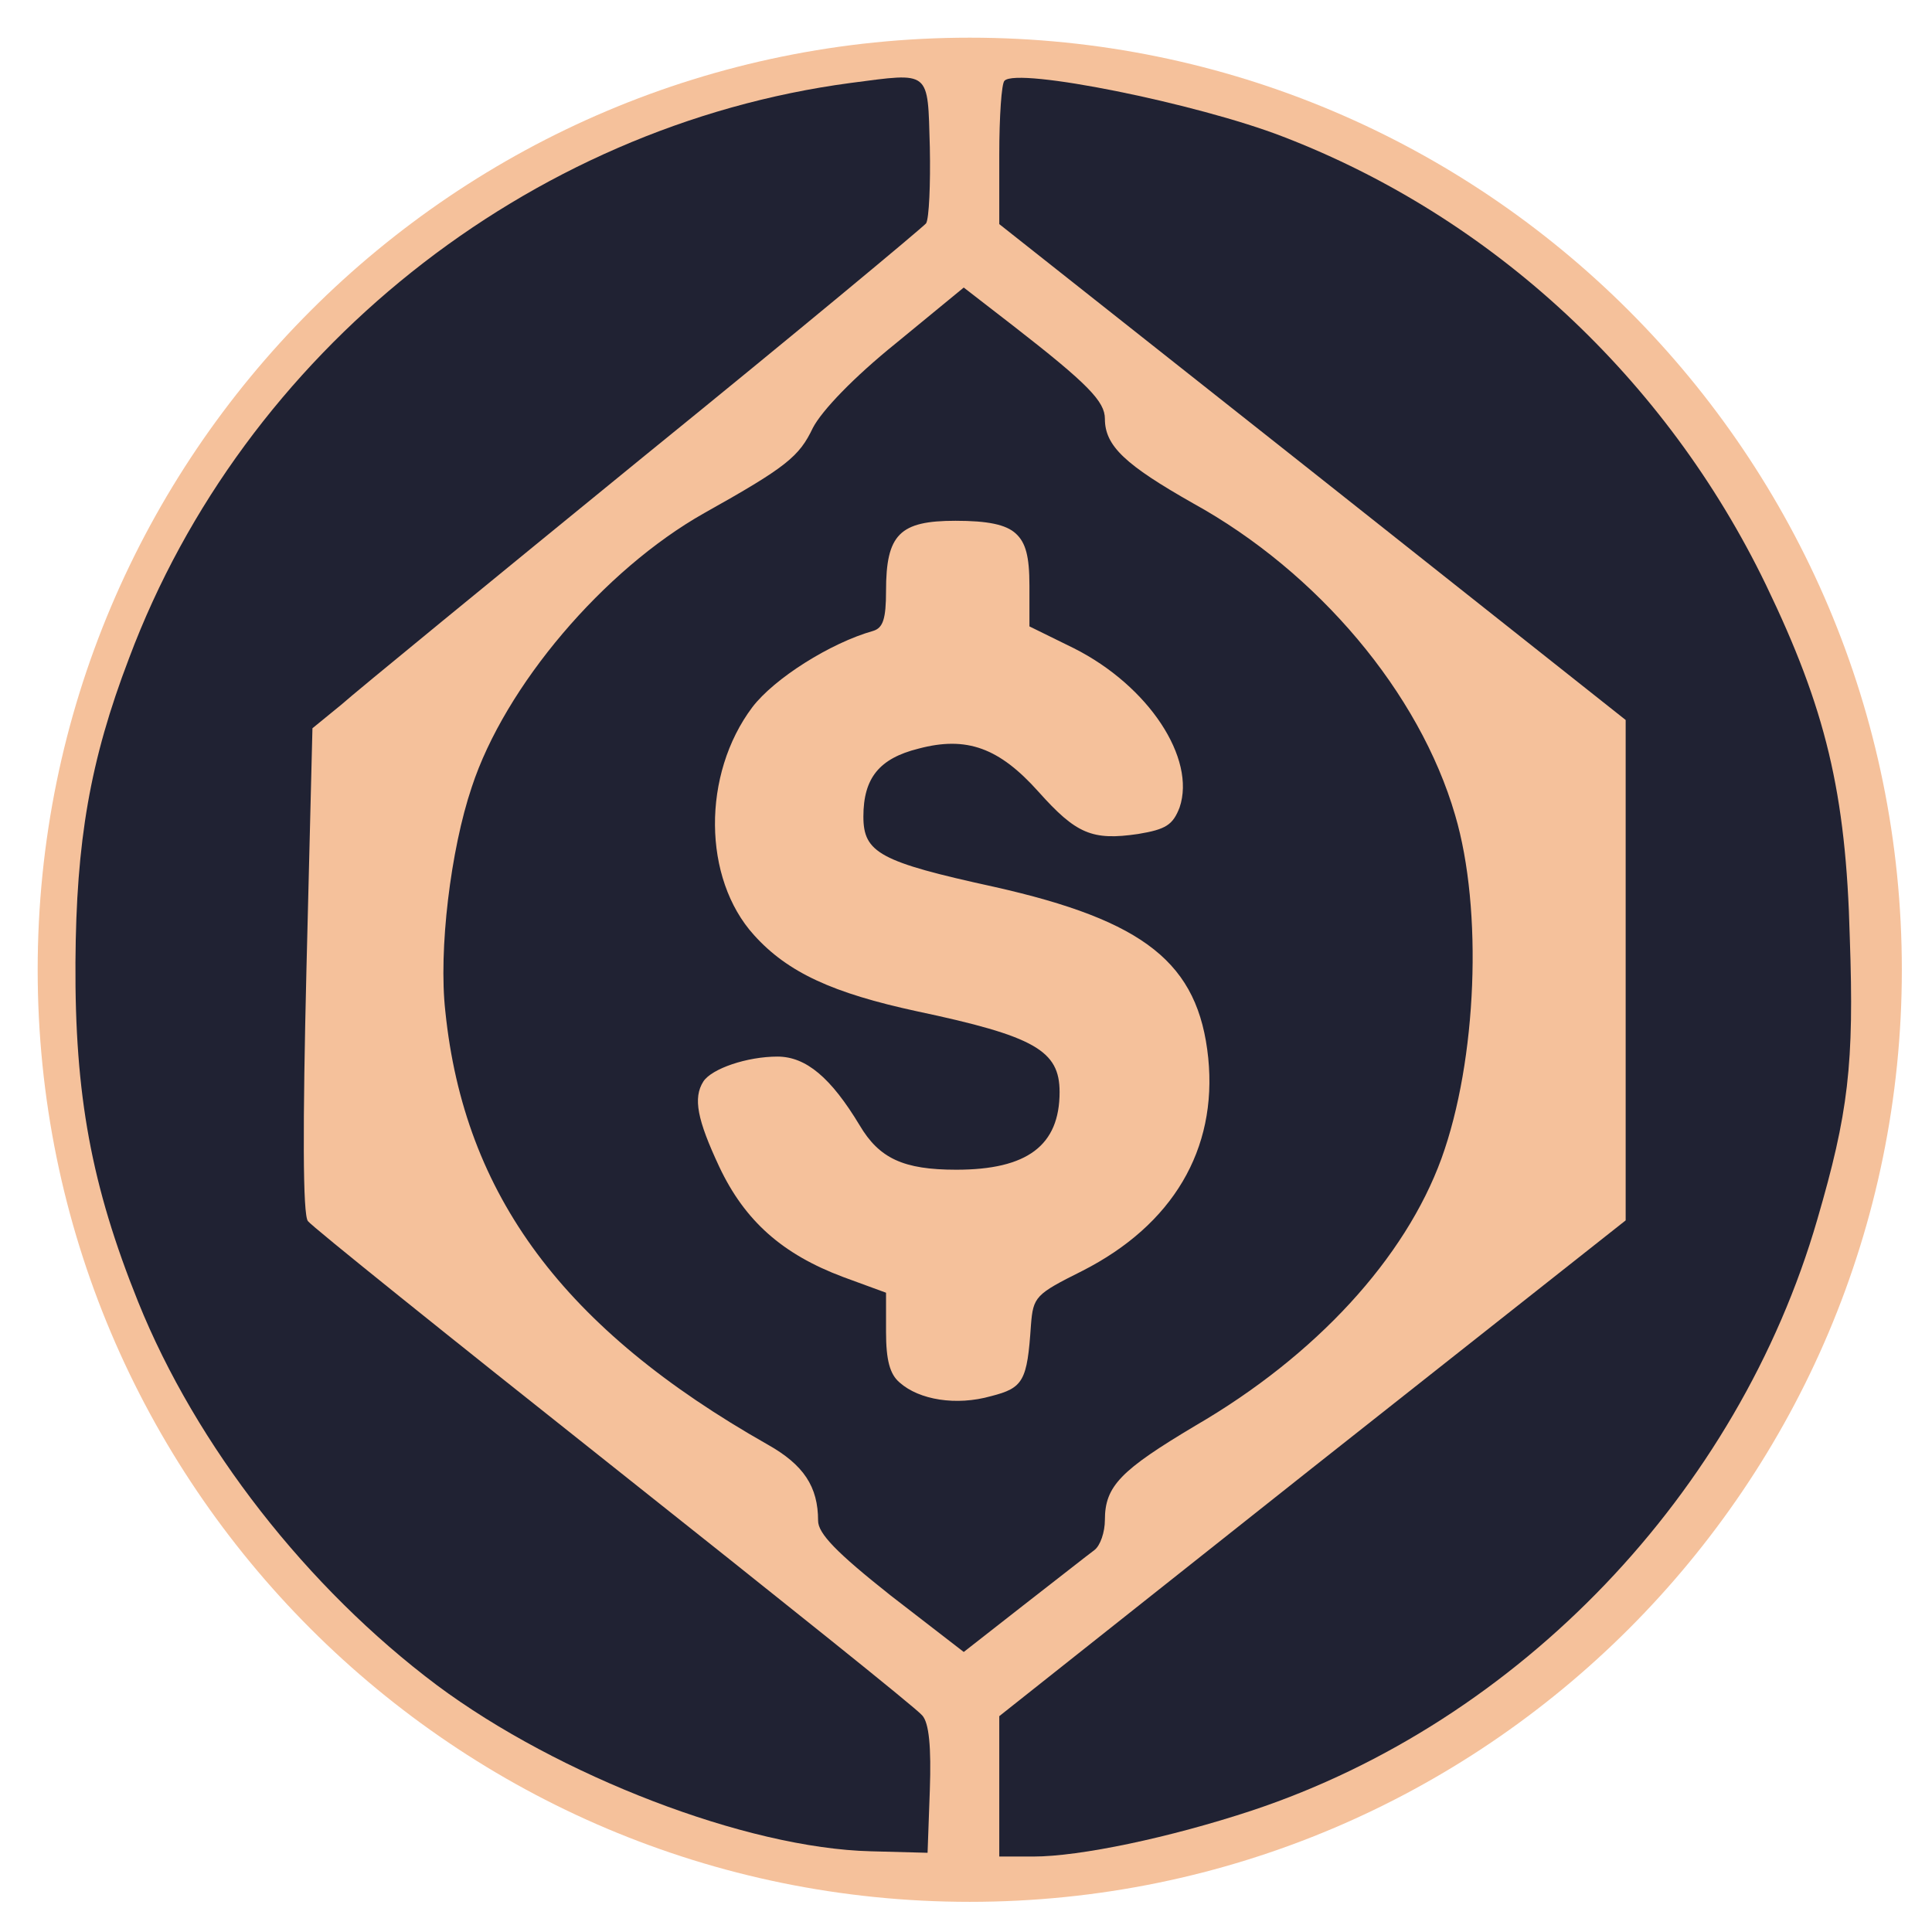
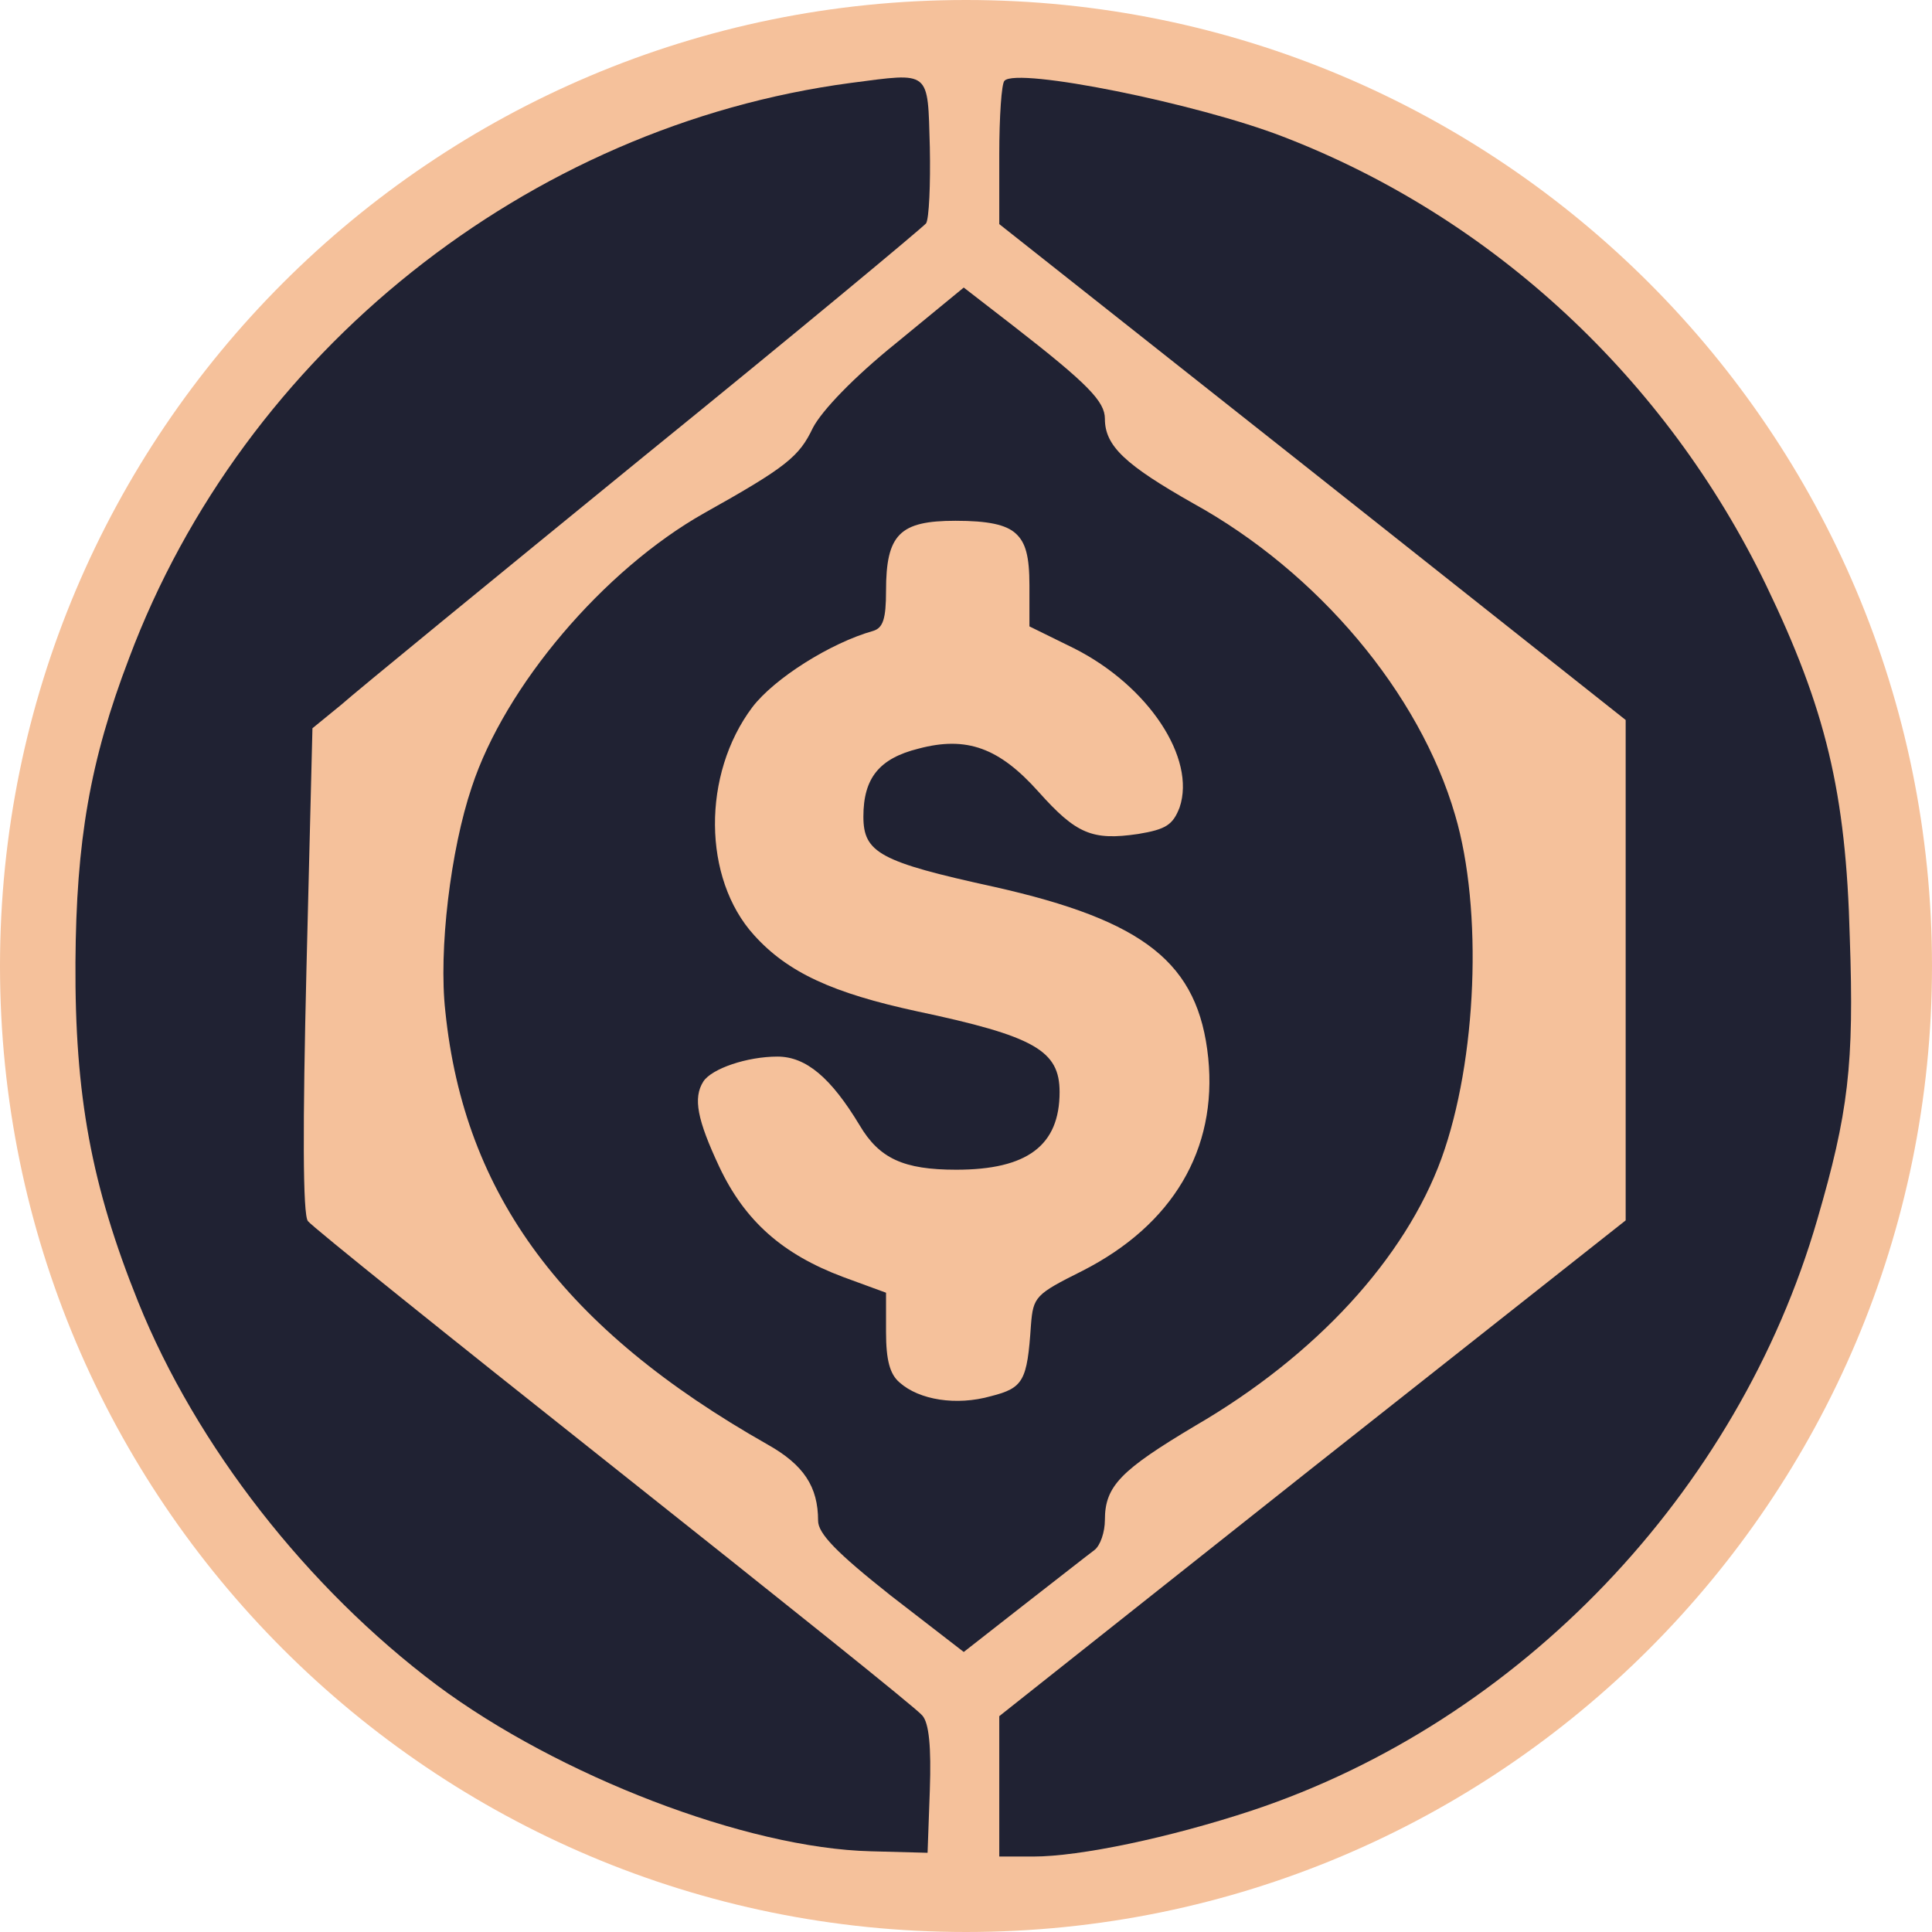
<svg xmlns="http://www.w3.org/2000/svg" width="128" height="128" viewBox="0 0 18 18" fill="none">
-   <circle cx="9.035" cy="9.035" r="8.684" fill="#F5C19B" />
+   <circle cx="9" cy="9" r="9" fill="#F5C19B" />
  <path d="M7.924 0.773C4.915 1.174 2.271 3.284 1.203 6.131C0.837 7.088 0.71 7.84 0.703 8.965C0.696 10.202 0.851 11.046 1.287 12.129C1.828 13.472 2.862 14.794 4.071 15.701C5.203 16.544 6.954 17.22 8.114 17.248L8.642 17.262L8.663 16.678C8.677 16.277 8.656 16.052 8.592 15.982C8.543 15.919 7.249 14.885 5.717 13.669C4.191 12.459 2.904 11.426 2.869 11.377C2.82 11.32 2.82 10.477 2.855 9.035L2.911 6.785L3.178 6.567C3.319 6.441 4.592 5.4 6.005 4.247C7.418 3.101 8.592 2.123 8.628 2.081C8.656 2.039 8.67 1.716 8.663 1.371C8.642 0.647 8.677 0.675 7.924 0.773Z" fill="#202233" />
  <path d="M9.359 0.752C9.331 0.773 9.31 1.09 9.31 1.441V2.088L12.227 4.395L15.146 6.708V9.035V11.37L12.227 13.676L9.31 15.989V16.643V17.297H9.626C10.062 17.297 10.899 17.121 11.665 16.868C14.161 16.038 16.193 13.908 16.931 11.363C17.22 10.371 17.276 9.921 17.234 8.733C17.199 7.383 17.009 6.602 16.453 5.449C15.525 3.53 13.908 2.025 11.953 1.273C11.152 0.963 9.478 0.626 9.359 0.752Z" fill="#202233" />
  <path d="M8.346 3.199C7.953 3.516 7.657 3.825 7.573 3.987C7.446 4.254 7.327 4.352 6.56 4.781C5.625 5.309 4.704 6.391 4.395 7.334C4.198 7.917 4.085 8.852 4.149 9.422C4.325 11.137 5.253 12.382 7.151 13.458C7.489 13.648 7.622 13.852 7.622 14.168C7.622 14.287 7.791 14.463 8.297 14.864L8.979 15.391L9.535 14.956C9.844 14.716 10.139 14.484 10.196 14.442C10.252 14.4 10.294 14.273 10.294 14.161C10.294 13.845 10.442 13.697 11.138 13.282C12.263 12.628 13.092 11.721 13.43 10.793C13.761 9.879 13.817 8.473 13.557 7.594C13.226 6.455 12.277 5.33 11.117 4.69C10.484 4.331 10.294 4.155 10.294 3.902C10.294 3.741 10.139 3.579 9.443 3.038L8.979 2.679L8.346 3.199ZM9.464 4.971C9.556 5.055 9.591 5.182 9.591 5.456V5.836L10.006 6.04C10.702 6.391 11.145 7.066 10.99 7.523C10.927 7.685 10.864 7.727 10.604 7.77C10.175 7.833 10.027 7.77 9.675 7.376C9.31 6.968 9.007 6.855 8.557 6.975C8.192 7.066 8.044 7.249 8.044 7.608C8.044 7.945 8.199 8.03 9.26 8.262C10.667 8.578 11.166 8.972 11.257 9.858C11.342 10.709 10.927 11.412 10.083 11.841C9.647 12.059 9.626 12.08 9.605 12.347C9.57 12.867 9.535 12.931 9.232 13.008C8.909 13.099 8.564 13.043 8.382 12.881C8.29 12.804 8.255 12.67 8.255 12.41V12.044L7.854 11.897C7.292 11.686 6.94 11.377 6.701 10.87C6.497 10.434 6.455 10.23 6.553 10.076C6.631 9.956 6.961 9.844 7.243 9.844C7.51 9.844 7.742 10.041 8.009 10.484C8.192 10.793 8.417 10.898 8.909 10.898C9.57 10.898 9.872 10.673 9.872 10.174C9.872 9.788 9.64 9.654 8.543 9.422C7.763 9.253 7.341 9.063 7.025 8.712C6.546 8.184 6.539 7.214 7.01 6.588C7.214 6.321 7.735 5.991 8.135 5.878C8.227 5.85 8.255 5.766 8.255 5.505C8.255 4.978 8.382 4.852 8.902 4.852C9.204 4.852 9.373 4.887 9.464 4.971Z" fill="#202233" />
</svg>
